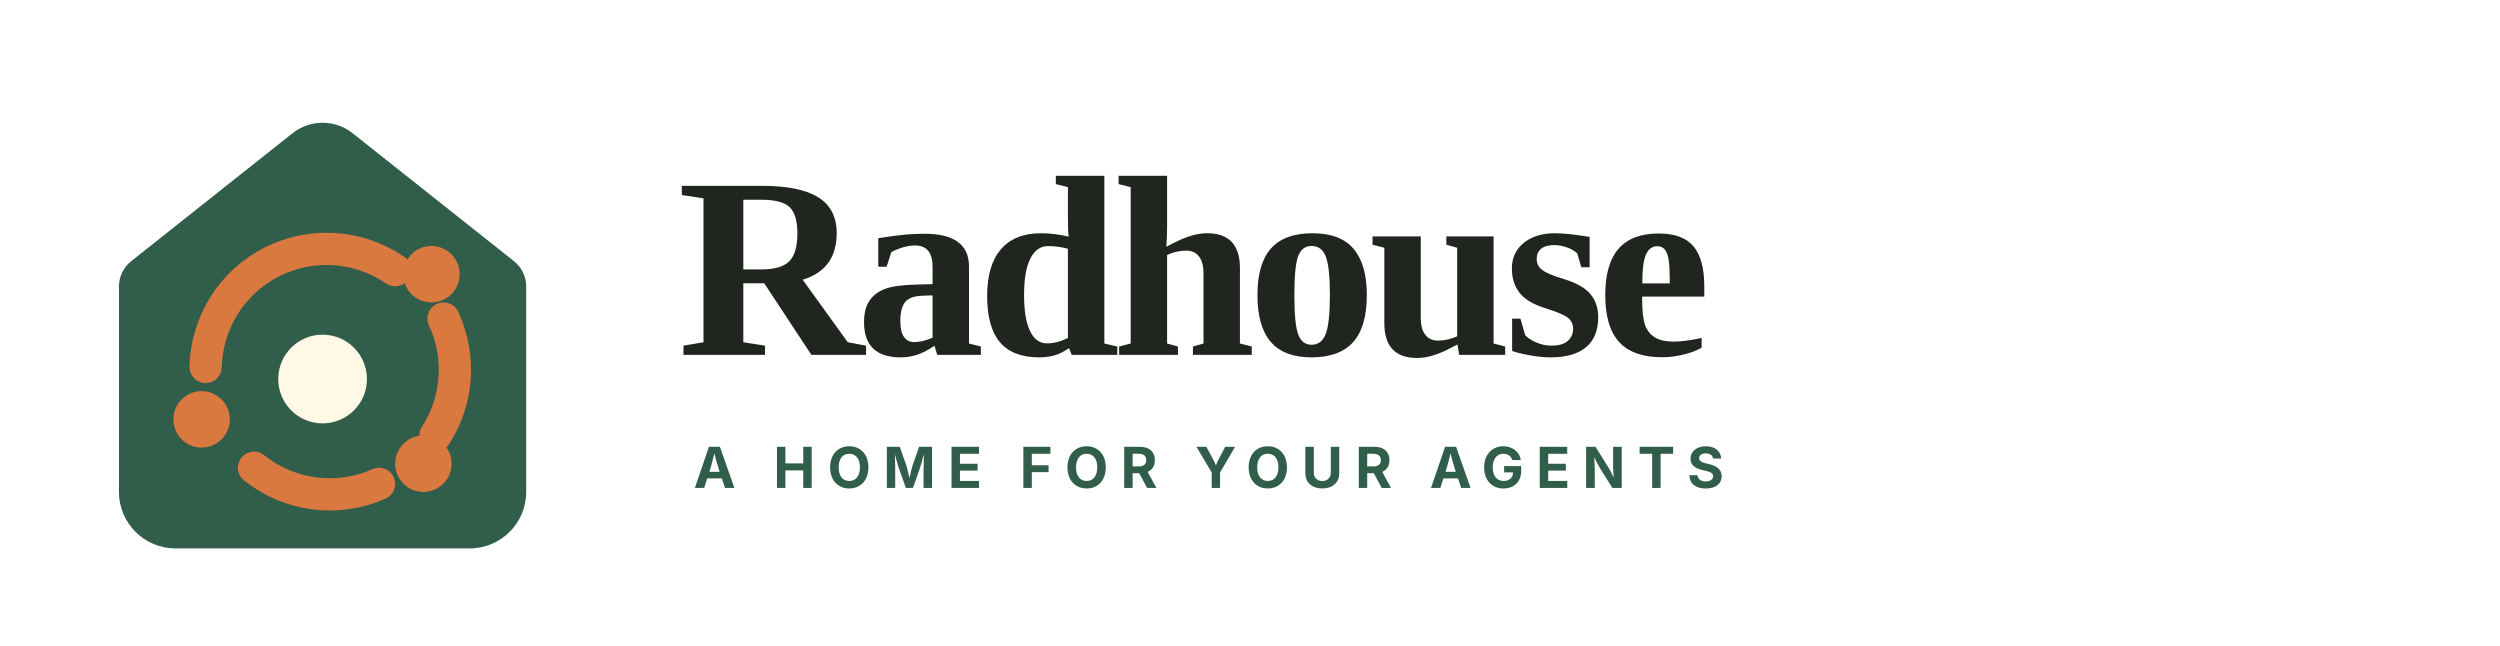
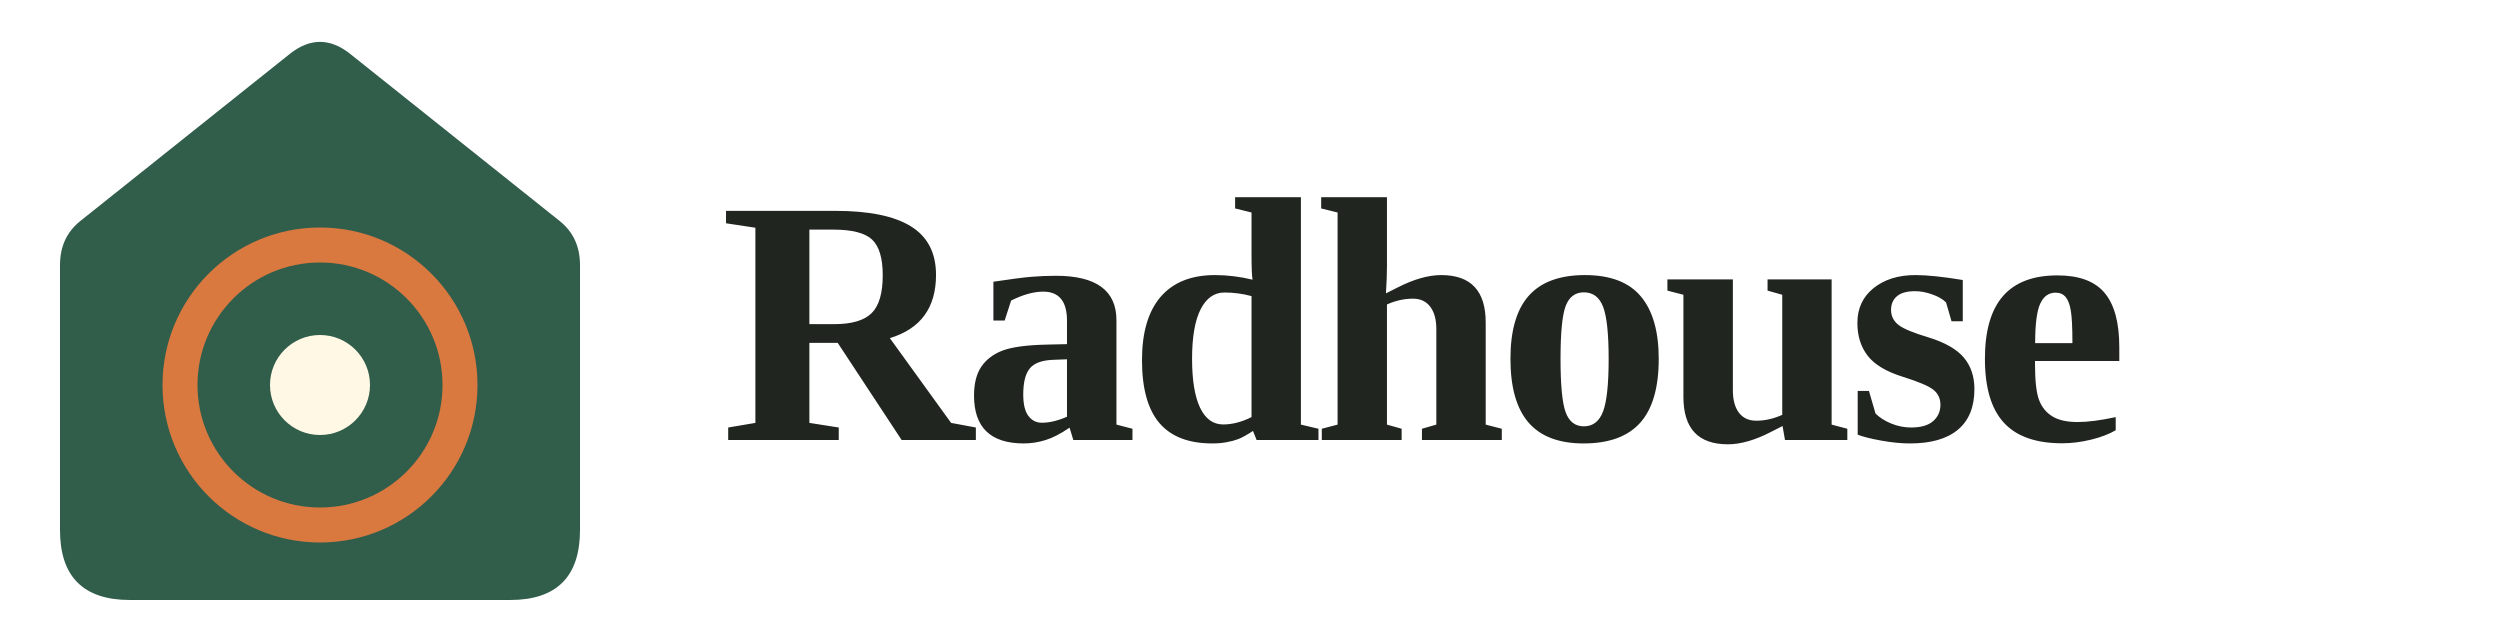
- <svg xmlns="http://www.w3.org/2000/svg" viewBox="0 0 620 160" role="img" aria-labelledby="title desc">
-   <g transform="translate(16 16)">
-     <path fill="#315d4b" d="M16.5 48.8 56.6 17a12 12 0 0 1 14.8 0l40.1 31.8a8 8 0 0 1 3 6.3V106a14 14 0 0 1-14 14h-73a14 14 0 0 1-14-14V55.1a8 8 0 0 1 3-6.3Z" />
-     <g fill="none" stroke="#d9783f" stroke-linecap="round" stroke-width="8">
-       <path d="M35 75a30 30 0 0 1 47-24" />
-       <path d="M94 63a30 30 0 0 1-2 29" />
-       <path d="M78 104a30 30 0 0 1-31-4" />
-     </g>
-     <g fill="#d9783f">
-       <circle cx="34" cy="88" r="7" />
-       <circle cx="91" cy="52" r="7" />
-       <circle cx="89" cy="99" r="7" />
-     </g>
-     <circle cx="64" cy="78" r="11" fill="#fff8e5" />
-   </g>
-   <text x="168" y="88" fill="#20251f" font-family="Georgia, 'Times New Roman', serif" font-size="64" font-weight="600" letter-spacing="-2">Radhouse</text>
-   <text x="172" y="121" fill="#315d4b" font-family="Inter, ui-sans-serif, system-ui, sans-serif" font-size="14" font-weight="750" letter-spacing="3">A HOME FOR YOUR AGENTS</text>
+ <svg xmlns="http://www.w3.org/2000/svg" viewBox="0 0 500 128" role="img" aria-labelledby="title desc">
+   <path fill="#315d4b" d="M58 10.75Q64 6 70 10.75L112 44.25Q116 47.5 116 53V106Q116 120 102 120H26Q12 120 12 106V53Q12 47.5 16 44.25Z" />
+   <circle cx="64" cy="77" r="28" fill="none" stroke="#d9783f" stroke-width="7" />
+   <circle cx="64" cy="77" r="10" fill="#fff8e5" />
+   <text x="144" y="88" fill="#20251f" font-family="Georgia, 'Times New Roman', serif" font-size="70" font-weight="600" letter-spacing="-2">Radhouse</text>
</svg>
